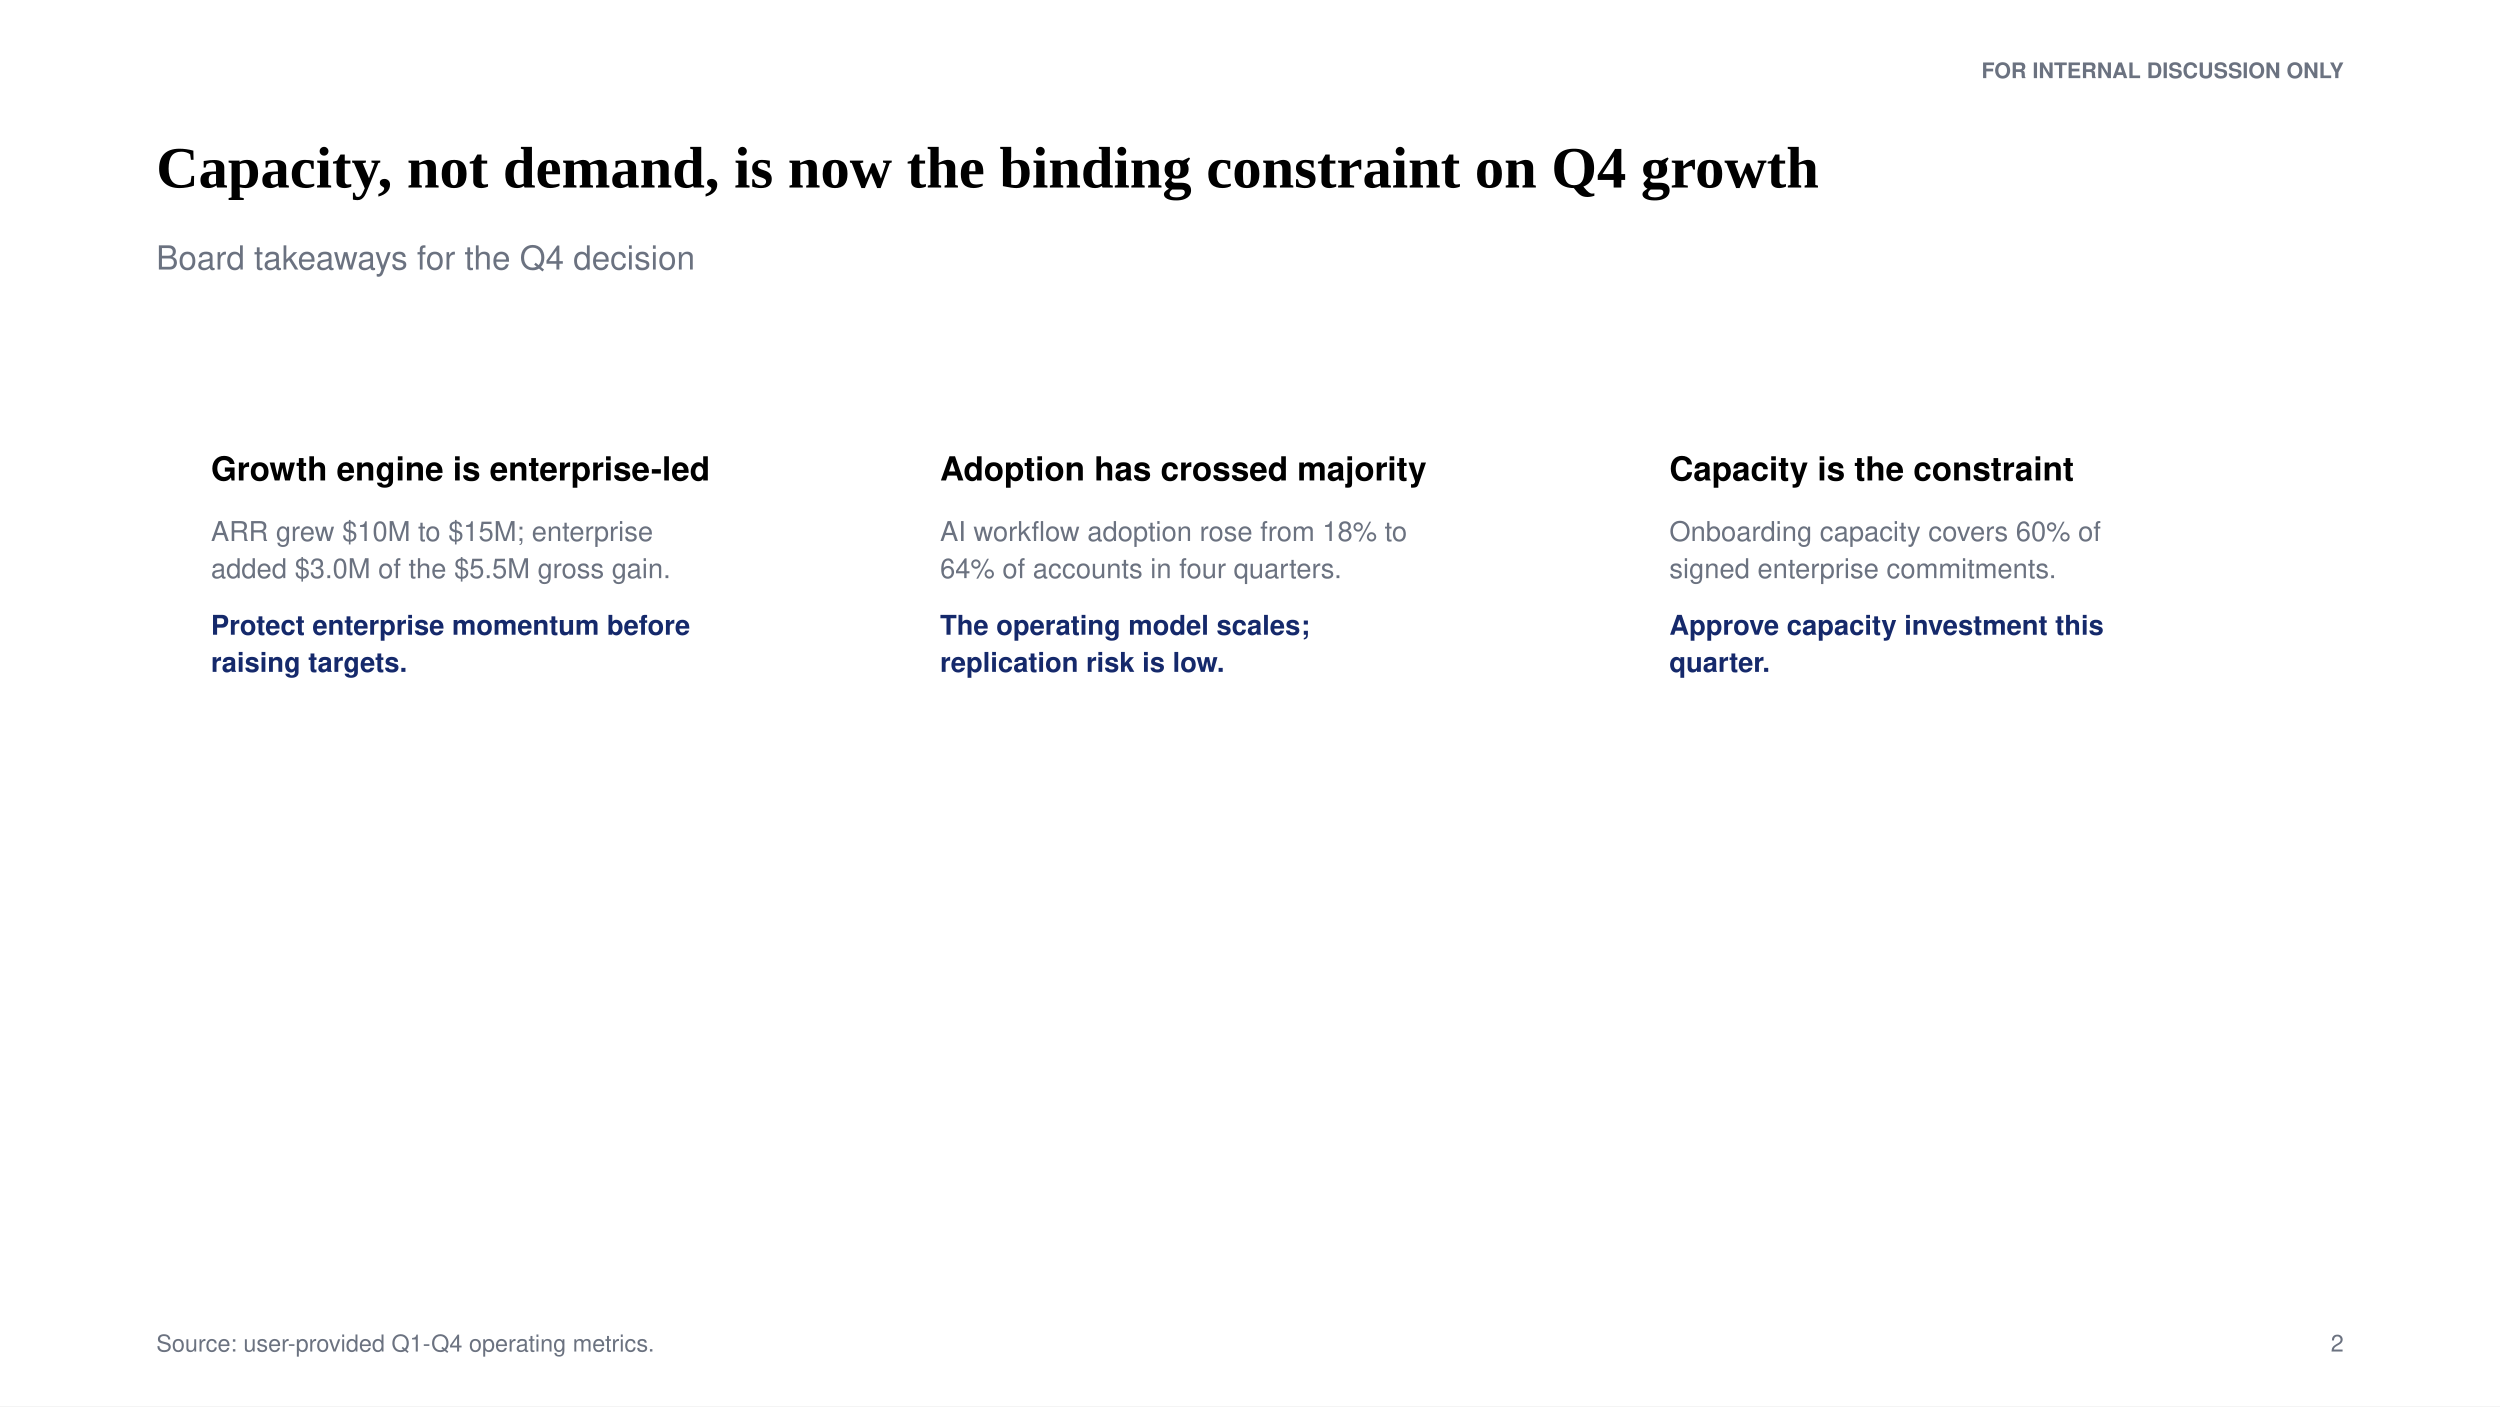
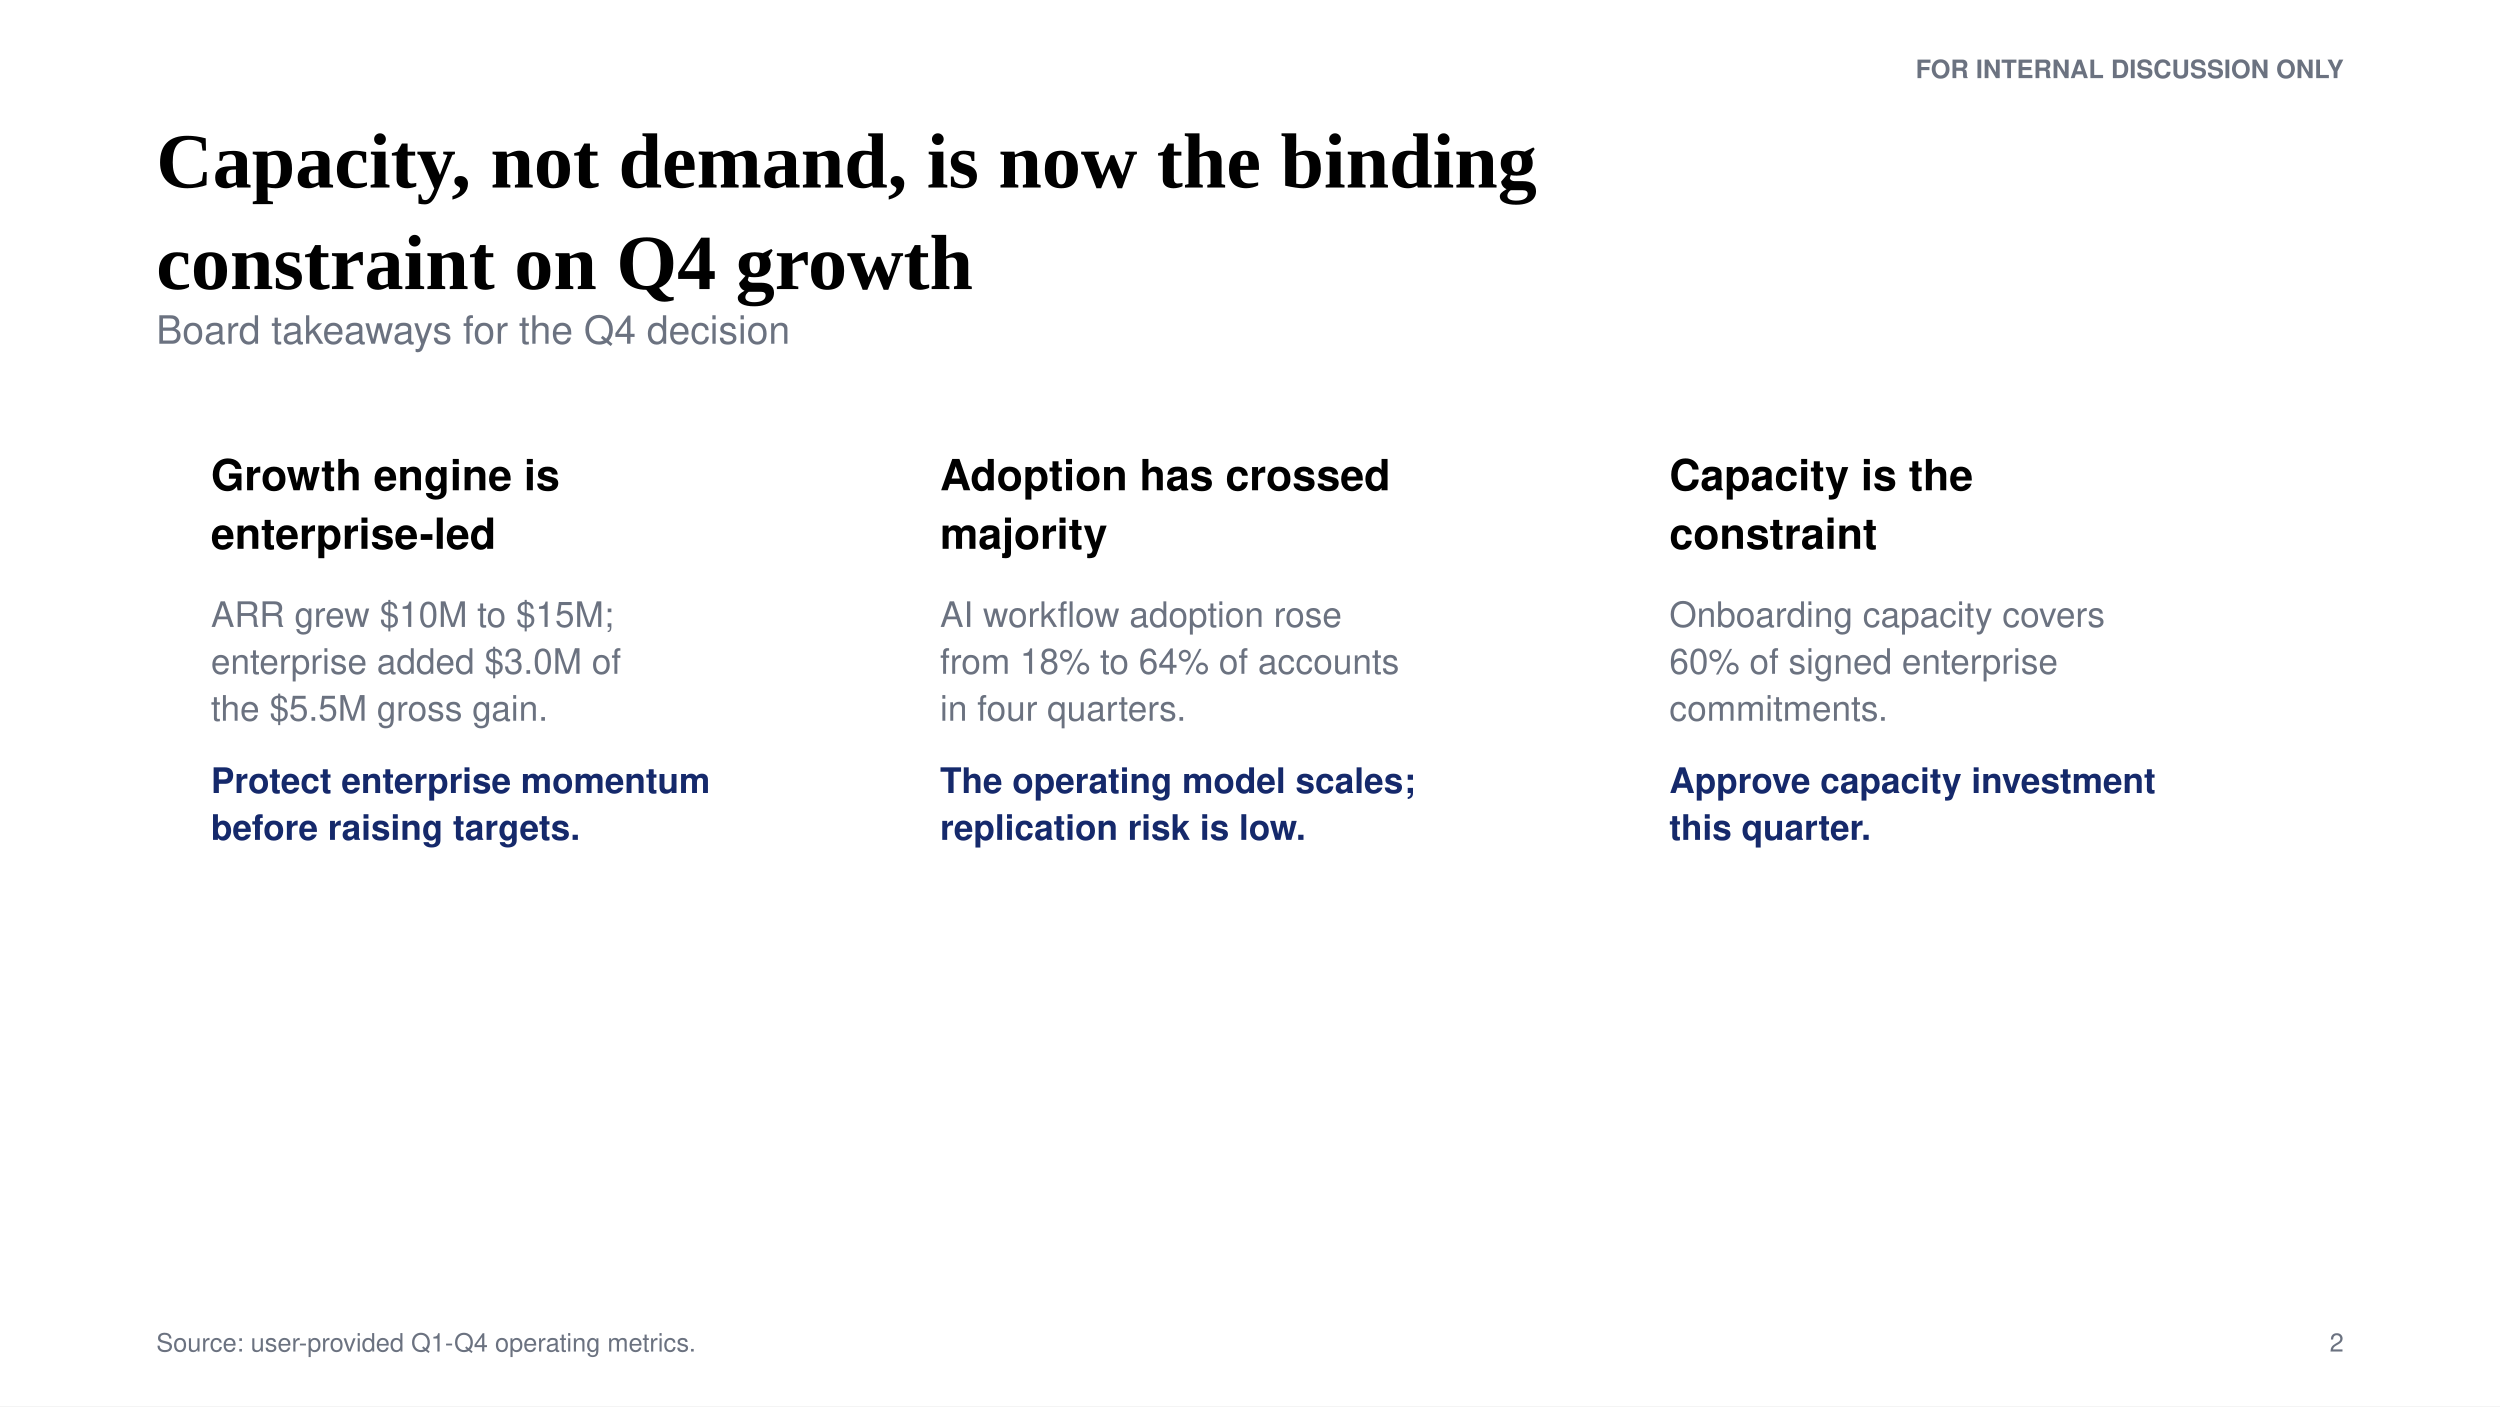
<svg xmlns="http://www.w3.org/2000/svg" viewBox="0 0 1280 720" width="1280" height="720" role="img" aria-label="Capacity, not demand, is now the binding constraint on Q4 growth">
  <rect width="1280" height="720" fill="#FFFFFF" />
-   <text x="80.0" y="96.0" font-family="Georgia, 'Times New Roman', 'Hiragino Mincho ProN', 'Yu Mincho', serif" font-size="30" fill="#000000" font-weight="bold" text-anchor="start">Capacity, not demand, is now the binding constraint on Q4 growth</text>
-   <text x="80.0" y="138.0" font-family="'Helvetica Neue', Helvetica, Arial, 'Hiragino Sans', 'Yu Gothic', 'Noto Sans JP', 'Meiryo', sans-serif" font-size="17" fill="#6B7280" font-weight="normal" text-anchor="start">Board takeaways for the Q4 decision</text>
-   <text x="1200.0" y="40.0" font-family="'Helvetica Neue', Helvetica, Arial, 'Hiragino Sans', 'Yu Gothic', 'Noto Sans JP', 'Meiryo', sans-serif" font-size="11" fill="#6B7280" font-weight="600" text-anchor="end">FOR INTERNAL DISCUSSION ONLY</text>
-   <text x="108.0" y="246.0" font-family="'Helvetica Neue', Helvetica, Arial, 'Hiragino Sans', 'Yu Gothic', 'Noto Sans JP', 'Meiryo', sans-serif" font-size="17" fill="#000000" font-weight="bold" text-anchor="start">Growth engine is enterprise-led</text>
-   <text x="108.0" y="277.0" font-family="'Helvetica Neue', Helvetica, Arial, 'Hiragino Sans', 'Yu Gothic', 'Noto Sans JP', 'Meiryo', sans-serif" font-size="14" fill="#6B7280" font-weight="normal" text-anchor="start">ARR grew $10M to $15M; enterprise</text>
-   <text x="108.0" y="296.0" font-family="'Helvetica Neue', Helvetica, Arial, 'Hiragino Sans', 'Yu Gothic', 'Noto Sans JP', 'Meiryo', sans-serif" font-size="14" fill="#6B7280" font-weight="normal" text-anchor="start">added $3.0M of the $5.5M gross gain.</text>
-   <text x="108.0" y="325.0" font-family="'Helvetica Neue', Helvetica, Arial, 'Hiragino Sans', 'Yu Gothic', 'Noto Sans JP', 'Meiryo', sans-serif" font-size="14" fill="#15296B" font-weight="600" text-anchor="start">Protect enterprise momentum before</text>
-   <text x="108.0" y="344.0" font-family="'Helvetica Neue', Helvetica, Arial, 'Hiragino Sans', 'Yu Gothic', 'Noto Sans JP', 'Meiryo', sans-serif" font-size="14" fill="#15296B" font-weight="600" text-anchor="start">raising targets.</text>
-   <text x="481.3" y="246.0" font-family="'Helvetica Neue', Helvetica, Arial, 'Hiragino Sans', 'Yu Gothic', 'Noto Sans JP', 'Meiryo', sans-serif" font-size="17" fill="#000000" font-weight="bold" text-anchor="start">Adoption has crossed majority</text>
-   <text x="481.3" y="277.0" font-family="'Helvetica Neue', Helvetica, Arial, 'Hiragino Sans', 'Yu Gothic', 'Noto Sans JP', 'Meiryo', sans-serif" font-size="14" fill="#6B7280" font-weight="normal" text-anchor="start">AI workflow adoption rose from 18% to</text>
-   <text x="481.3" y="296.0" font-family="'Helvetica Neue', Helvetica, Arial, 'Hiragino Sans', 'Yu Gothic', 'Noto Sans JP', 'Meiryo', sans-serif" font-size="14" fill="#6B7280" font-weight="normal" text-anchor="start">64% of accounts in four quarters.</text>
-   <text x="481.3" y="325.0" font-family="'Helvetica Neue', Helvetica, Arial, 'Hiragino Sans', 'Yu Gothic', 'Noto Sans JP', 'Meiryo', sans-serif" font-size="14" fill="#15296B" font-weight="600" text-anchor="start">The operating model scales;</text>
-   <text x="481.3" y="344.0" font-family="'Helvetica Neue', Helvetica, Arial, 'Hiragino Sans', 'Yu Gothic', 'Noto Sans JP', 'Meiryo', sans-serif" font-size="14" fill="#15296B" font-weight="600" text-anchor="start">replication risk is low.</text>
-   <text x="854.7" y="246.0" font-family="'Helvetica Neue', Helvetica, Arial, 'Hiragino Sans', 'Yu Gothic', 'Noto Sans JP', 'Meiryo', sans-serif" font-size="17" fill="#000000" font-weight="bold" text-anchor="start">Capacity is the constraint</text>
-   <text x="854.7" y="277.0" font-family="'Helvetica Neue', Helvetica, Arial, 'Hiragino Sans', 'Yu Gothic', 'Noto Sans JP', 'Meiryo', sans-serif" font-size="14" fill="#6B7280" font-weight="normal" text-anchor="start">Onboarding capacity covers 60% of</text>
-   <text x="854.7" y="296.0" font-family="'Helvetica Neue', Helvetica, Arial, 'Hiragino Sans', 'Yu Gothic', 'Noto Sans JP', 'Meiryo', sans-serif" font-size="14" fill="#6B7280" font-weight="normal" text-anchor="start">signed enterprise commitments.</text>
-   <text x="854.7" y="325.0" font-family="'Helvetica Neue', Helvetica, Arial, 'Hiragino Sans', 'Yu Gothic', 'Noto Sans JP', 'Meiryo', sans-serif" font-size="14" fill="#15296B" font-weight="600" text-anchor="start">Approve capacity investment this</text>
-   <text x="854.7" y="344.0" font-family="'Helvetica Neue', Helvetica, Arial, 'Hiragino Sans', 'Yu Gothic', 'Noto Sans JP', 'Meiryo', sans-serif" font-size="14" fill="#15296B" font-weight="600" text-anchor="start">quarter.</text>
-   <text x="80.0" y="692.0" font-family="'Helvetica Neue', Helvetica, Arial, 'Hiragino Sans', 'Yu Gothic', 'Noto Sans JP', 'Meiryo', sans-serif" font-size="12" fill="#6B7280" font-weight="normal" text-anchor="start">Source: user-provided Q1-Q4 operating metrics.</text>
-   <text x="1200.0" y="692.0" font-family="'Helvetica Neue', Helvetica, Arial, 'Hiragino Sans', 'Yu Gothic', 'Noto Sans JP', 'Meiryo', sans-serif" font-size="12" fill="#6B7280" font-weight="normal" text-anchor="end">2</text>
+   <text x="80.0" y="96.0" font-family="Georgia, 'Times New Roman', 'Hiragino Mincho ProN', 'Yu Mincho', serif" font-size="40" fill="#000000" font-weight="bold" text-anchor="start">Capacity, not demand, is now the binding</text>
+   <text x="80.0" y="148.0" font-family="Georgia, 'Times New Roman', 'Hiragino Mincho ProN', 'Yu Mincho', serif" font-size="40" fill="#000000" font-weight="bold" text-anchor="start">constraint on Q4 growth</text>
+   <text x="80.0" y="176.0" font-family="'Helvetica Neue', Helvetica, Arial, 'Hiragino Sans', 'Yu Gothic', 'Noto Sans JP', 'Meiryo', sans-serif" font-size="20" fill="#6B7280" font-weight="normal" text-anchor="start">Board takeaways for the Q4 decision</text>
+   <text x="1200.0" y="40.0" font-family="'Helvetica Neue', Helvetica, Arial, 'Hiragino Sans', 'Yu Gothic', 'Noto Sans JP', 'Meiryo', sans-serif" font-size="13" fill="#6B7280" font-weight="600" text-anchor="end">FOR INTERNAL DISCUSSION ONLY</text>
+   <text x="108.0" y="251.0" font-family="'Helvetica Neue', Helvetica, Arial, 'Hiragino Sans', 'Yu Gothic', 'Noto Sans JP', 'Meiryo', sans-serif" font-size="22" fill="#000000" font-weight="bold" text-anchor="start">Growth engine is</text>
+   <text x="108.0" y="281.0" font-family="'Helvetica Neue', Helvetica, Arial, 'Hiragino Sans', 'Yu Gothic', 'Noto Sans JP', 'Meiryo', sans-serif" font-size="22" fill="#000000" font-weight="bold" text-anchor="start">enterprise-led</text>
+   <text x="108.0" y="321.0" font-family="'Helvetica Neue', Helvetica, Arial, 'Hiragino Sans', 'Yu Gothic', 'Noto Sans JP', 'Meiryo', sans-serif" font-size="18" fill="#6B7280" font-weight="normal" text-anchor="start">ARR grew $10M to $15M;</text>
+   <text x="108.0" y="345.0" font-family="'Helvetica Neue', Helvetica, Arial, 'Hiragino Sans', 'Yu Gothic', 'Noto Sans JP', 'Meiryo', sans-serif" font-size="18" fill="#6B7280" font-weight="normal" text-anchor="start">enterprise added $3.0M of</text>
+   <text x="108.0" y="369.0" font-family="'Helvetica Neue', Helvetica, Arial, 'Hiragino Sans', 'Yu Gothic', 'Noto Sans JP', 'Meiryo', sans-serif" font-size="18" fill="#6B7280" font-weight="normal" text-anchor="start">the $5.5M gross gain.</text>
+   <text x="108.0" y="406.0" font-family="'Helvetica Neue', Helvetica, Arial, 'Hiragino Sans', 'Yu Gothic', 'Noto Sans JP', 'Meiryo', sans-serif" font-size="18" fill="#15296B" font-weight="600" text-anchor="start">Protect enterprise momentum</text>
+   <text x="108.0" y="430.0" font-family="'Helvetica Neue', Helvetica, Arial, 'Hiragino Sans', 'Yu Gothic', 'Noto Sans JP', 'Meiryo', sans-serif" font-size="18" fill="#15296B" font-weight="600" text-anchor="start">before raising targets.</text>
+   <text x="481.3" y="251.0" font-family="'Helvetica Neue', Helvetica, Arial, 'Hiragino Sans', 'Yu Gothic', 'Noto Sans JP', 'Meiryo', sans-serif" font-size="22" fill="#000000" font-weight="bold" text-anchor="start">Adoption has crossed</text>
+   <text x="481.3" y="281.0" font-family="'Helvetica Neue', Helvetica, Arial, 'Hiragino Sans', 'Yu Gothic', 'Noto Sans JP', 'Meiryo', sans-serif" font-size="22" fill="#000000" font-weight="bold" text-anchor="start">majority</text>
+   <text x="481.3" y="321.0" font-family="'Helvetica Neue', Helvetica, Arial, 'Hiragino Sans', 'Yu Gothic', 'Noto Sans JP', 'Meiryo', sans-serif" font-size="18" fill="#6B7280" font-weight="normal" text-anchor="start">AI workflow adoption rose</text>
+   <text x="481.3" y="345.0" font-family="'Helvetica Neue', Helvetica, Arial, 'Hiragino Sans', 'Yu Gothic', 'Noto Sans JP', 'Meiryo', sans-serif" font-size="18" fill="#6B7280" font-weight="normal" text-anchor="start">from 18% to 64% of accounts</text>
+   <text x="481.3" y="369.0" font-family="'Helvetica Neue', Helvetica, Arial, 'Hiragino Sans', 'Yu Gothic', 'Noto Sans JP', 'Meiryo', sans-serif" font-size="18" fill="#6B7280" font-weight="normal" text-anchor="start">in four quarters.</text>
+   <text x="481.3" y="406.0" font-family="'Helvetica Neue', Helvetica, Arial, 'Hiragino Sans', 'Yu Gothic', 'Noto Sans JP', 'Meiryo', sans-serif" font-size="18" fill="#15296B" font-weight="600" text-anchor="start">The operating model scales;</text>
+   <text x="481.3" y="430.0" font-family="'Helvetica Neue', Helvetica, Arial, 'Hiragino Sans', 'Yu Gothic', 'Noto Sans JP', 'Meiryo', sans-serif" font-size="18" fill="#15296B" font-weight="600" text-anchor="start">replication risk is low.</text>
+   <text x="854.7" y="251.0" font-family="'Helvetica Neue', Helvetica, Arial, 'Hiragino Sans', 'Yu Gothic', 'Noto Sans JP', 'Meiryo', sans-serif" font-size="22" fill="#000000" font-weight="bold" text-anchor="start">Capacity is the</text>
+   <text x="854.7" y="281.0" font-family="'Helvetica Neue', Helvetica, Arial, 'Hiragino Sans', 'Yu Gothic', 'Noto Sans JP', 'Meiryo', sans-serif" font-size="22" fill="#000000" font-weight="bold" text-anchor="start">constraint</text>
+   <text x="854.7" y="321.0" font-family="'Helvetica Neue', Helvetica, Arial, 'Hiragino Sans', 'Yu Gothic', 'Noto Sans JP', 'Meiryo', sans-serif" font-size="18" fill="#6B7280" font-weight="normal" text-anchor="start">Onboarding capacity covers</text>
+   <text x="854.7" y="345.0" font-family="'Helvetica Neue', Helvetica, Arial, 'Hiragino Sans', 'Yu Gothic', 'Noto Sans JP', 'Meiryo', sans-serif" font-size="18" fill="#6B7280" font-weight="normal" text-anchor="start">60% of signed enterprise</text>
+   <text x="854.7" y="369.0" font-family="'Helvetica Neue', Helvetica, Arial, 'Hiragino Sans', 'Yu Gothic', 'Noto Sans JP', 'Meiryo', sans-serif" font-size="18" fill="#6B7280" font-weight="normal" text-anchor="start">commitments.</text>
+   <text x="854.7" y="406.0" font-family="'Helvetica Neue', Helvetica, Arial, 'Hiragino Sans', 'Yu Gothic', 'Noto Sans JP', 'Meiryo', sans-serif" font-size="18" fill="#15296B" font-weight="600" text-anchor="start">Approve capacity investment</text>
+   <text x="854.7" y="430.0" font-family="'Helvetica Neue', Helvetica, Arial, 'Hiragino Sans', 'Yu Gothic', 'Noto Sans JP', 'Meiryo', sans-serif" font-size="18" fill="#15296B" font-weight="600" text-anchor="start">this quarter.</text>
+   <text x="80.0" y="692.0" font-family="'Helvetica Neue', Helvetica, Arial, 'Hiragino Sans', 'Yu Gothic', 'Noto Sans JP', 'Meiryo', sans-serif" font-size="13" fill="#6B7280" font-weight="normal" text-anchor="start">Source: user-provided Q1-Q4 operating metrics.</text>
+   <text x="1200.0" y="692.0" font-family="'Helvetica Neue', Helvetica, Arial, 'Hiragino Sans', 'Yu Gothic', 'Noto Sans JP', 'Meiryo', sans-serif" font-size="13" fill="#6B7280" font-weight="normal" text-anchor="end">2</text>
</svg>
